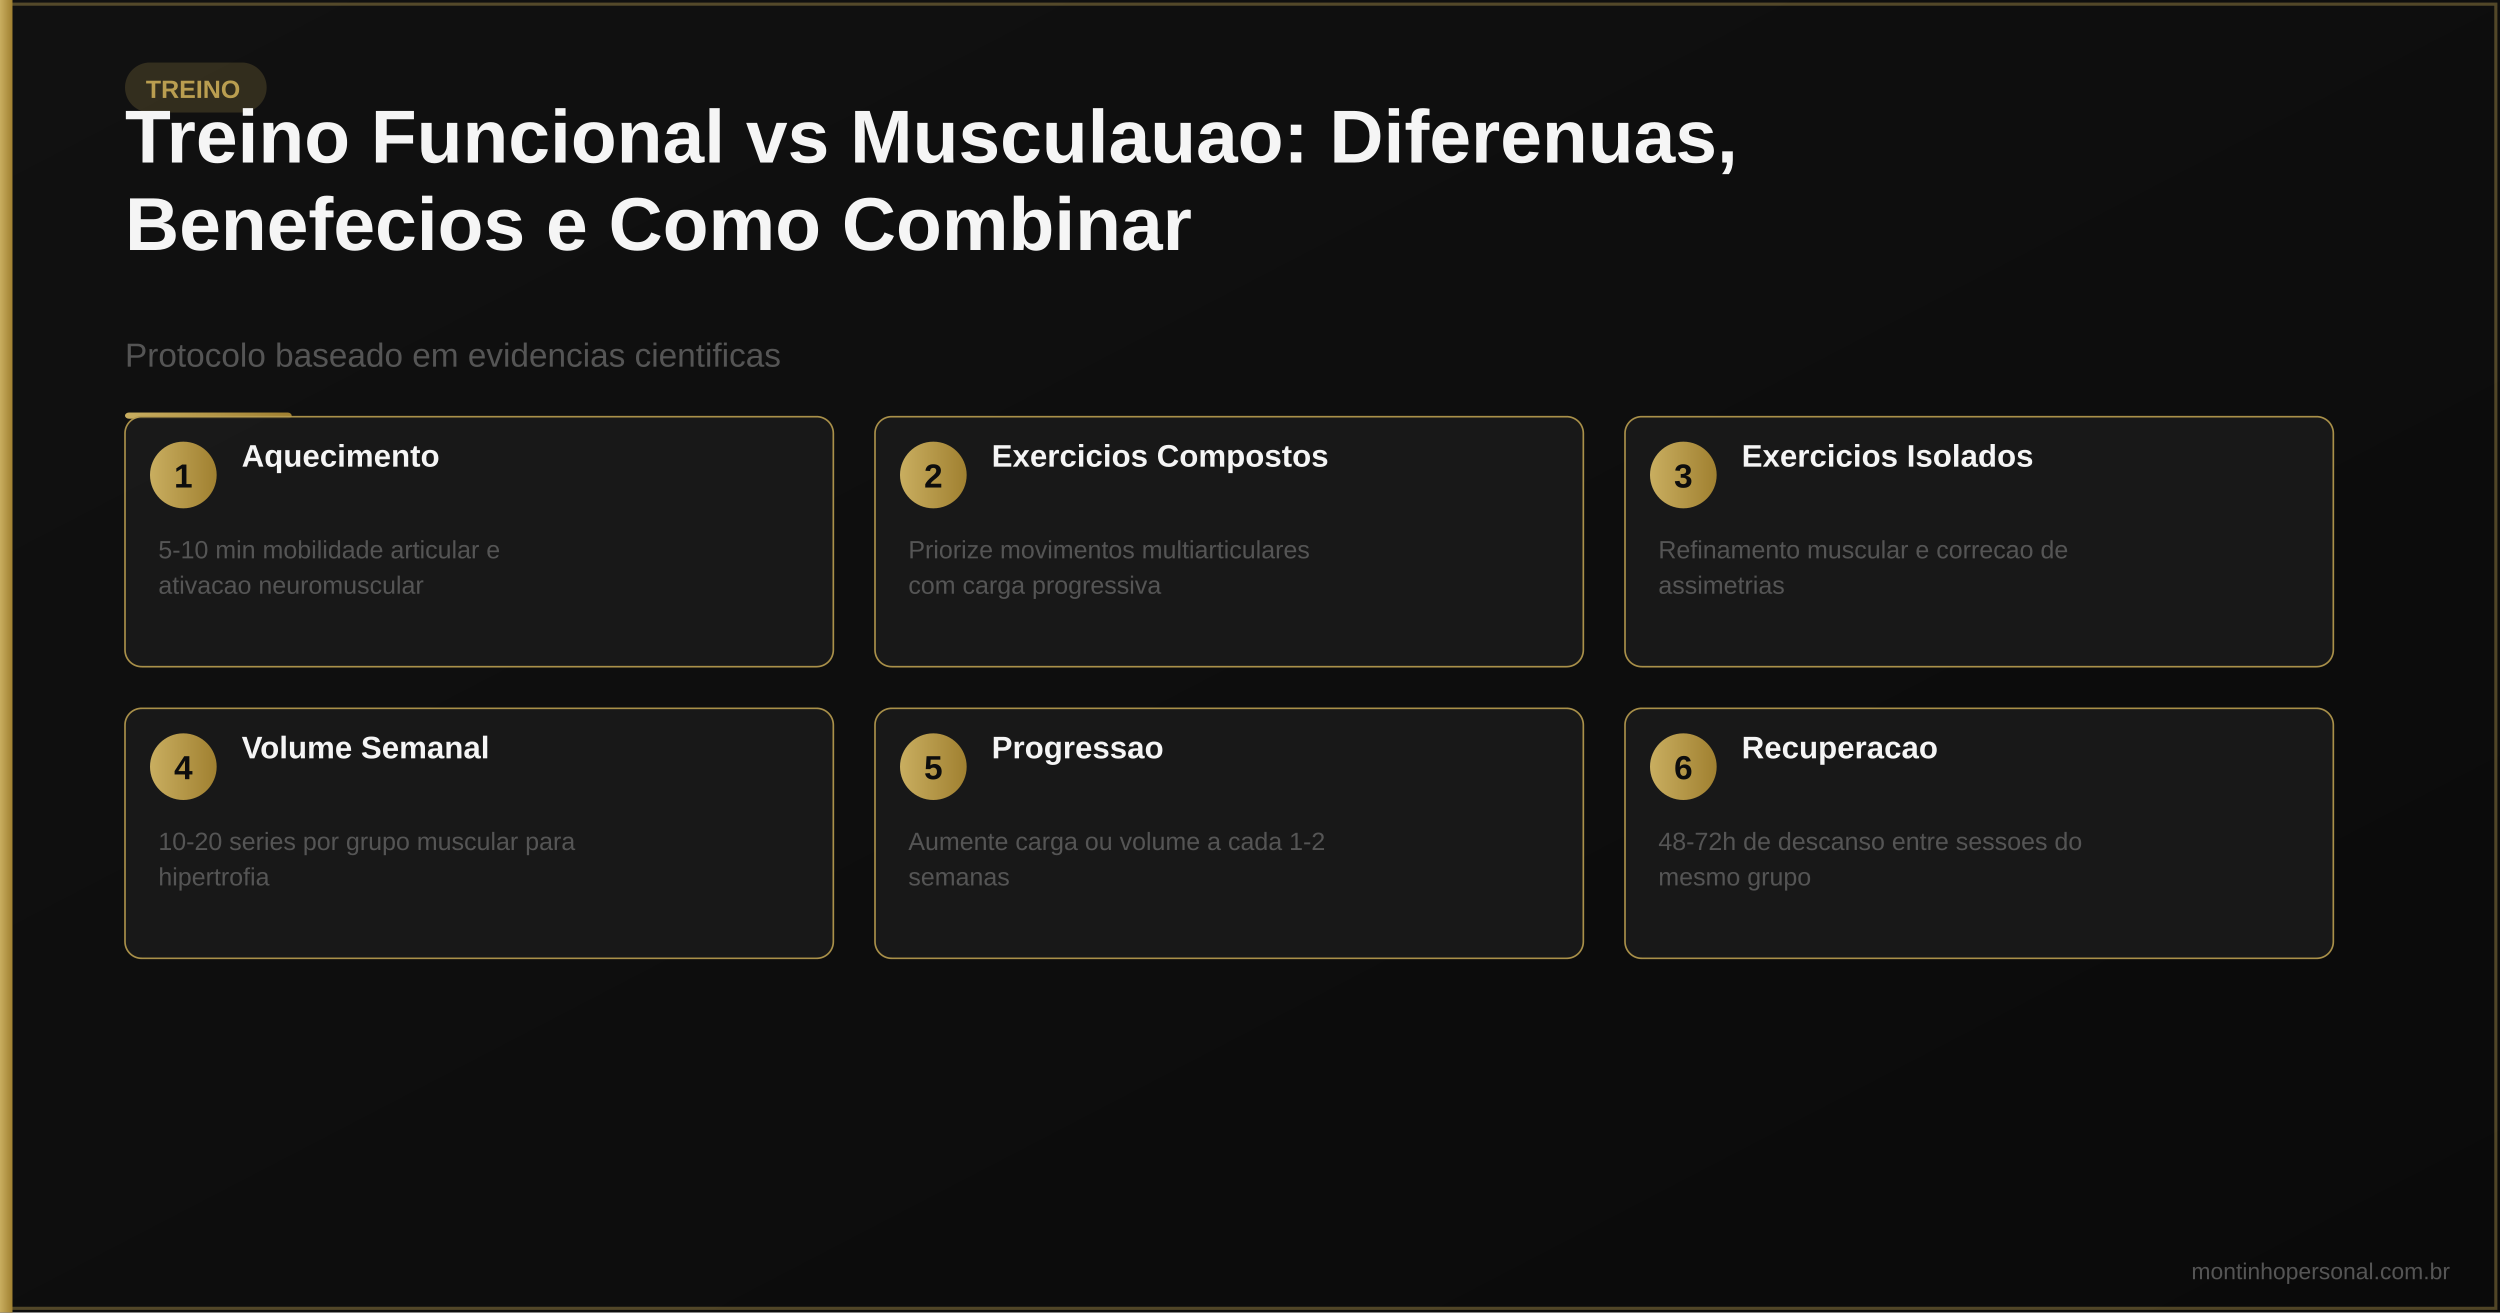
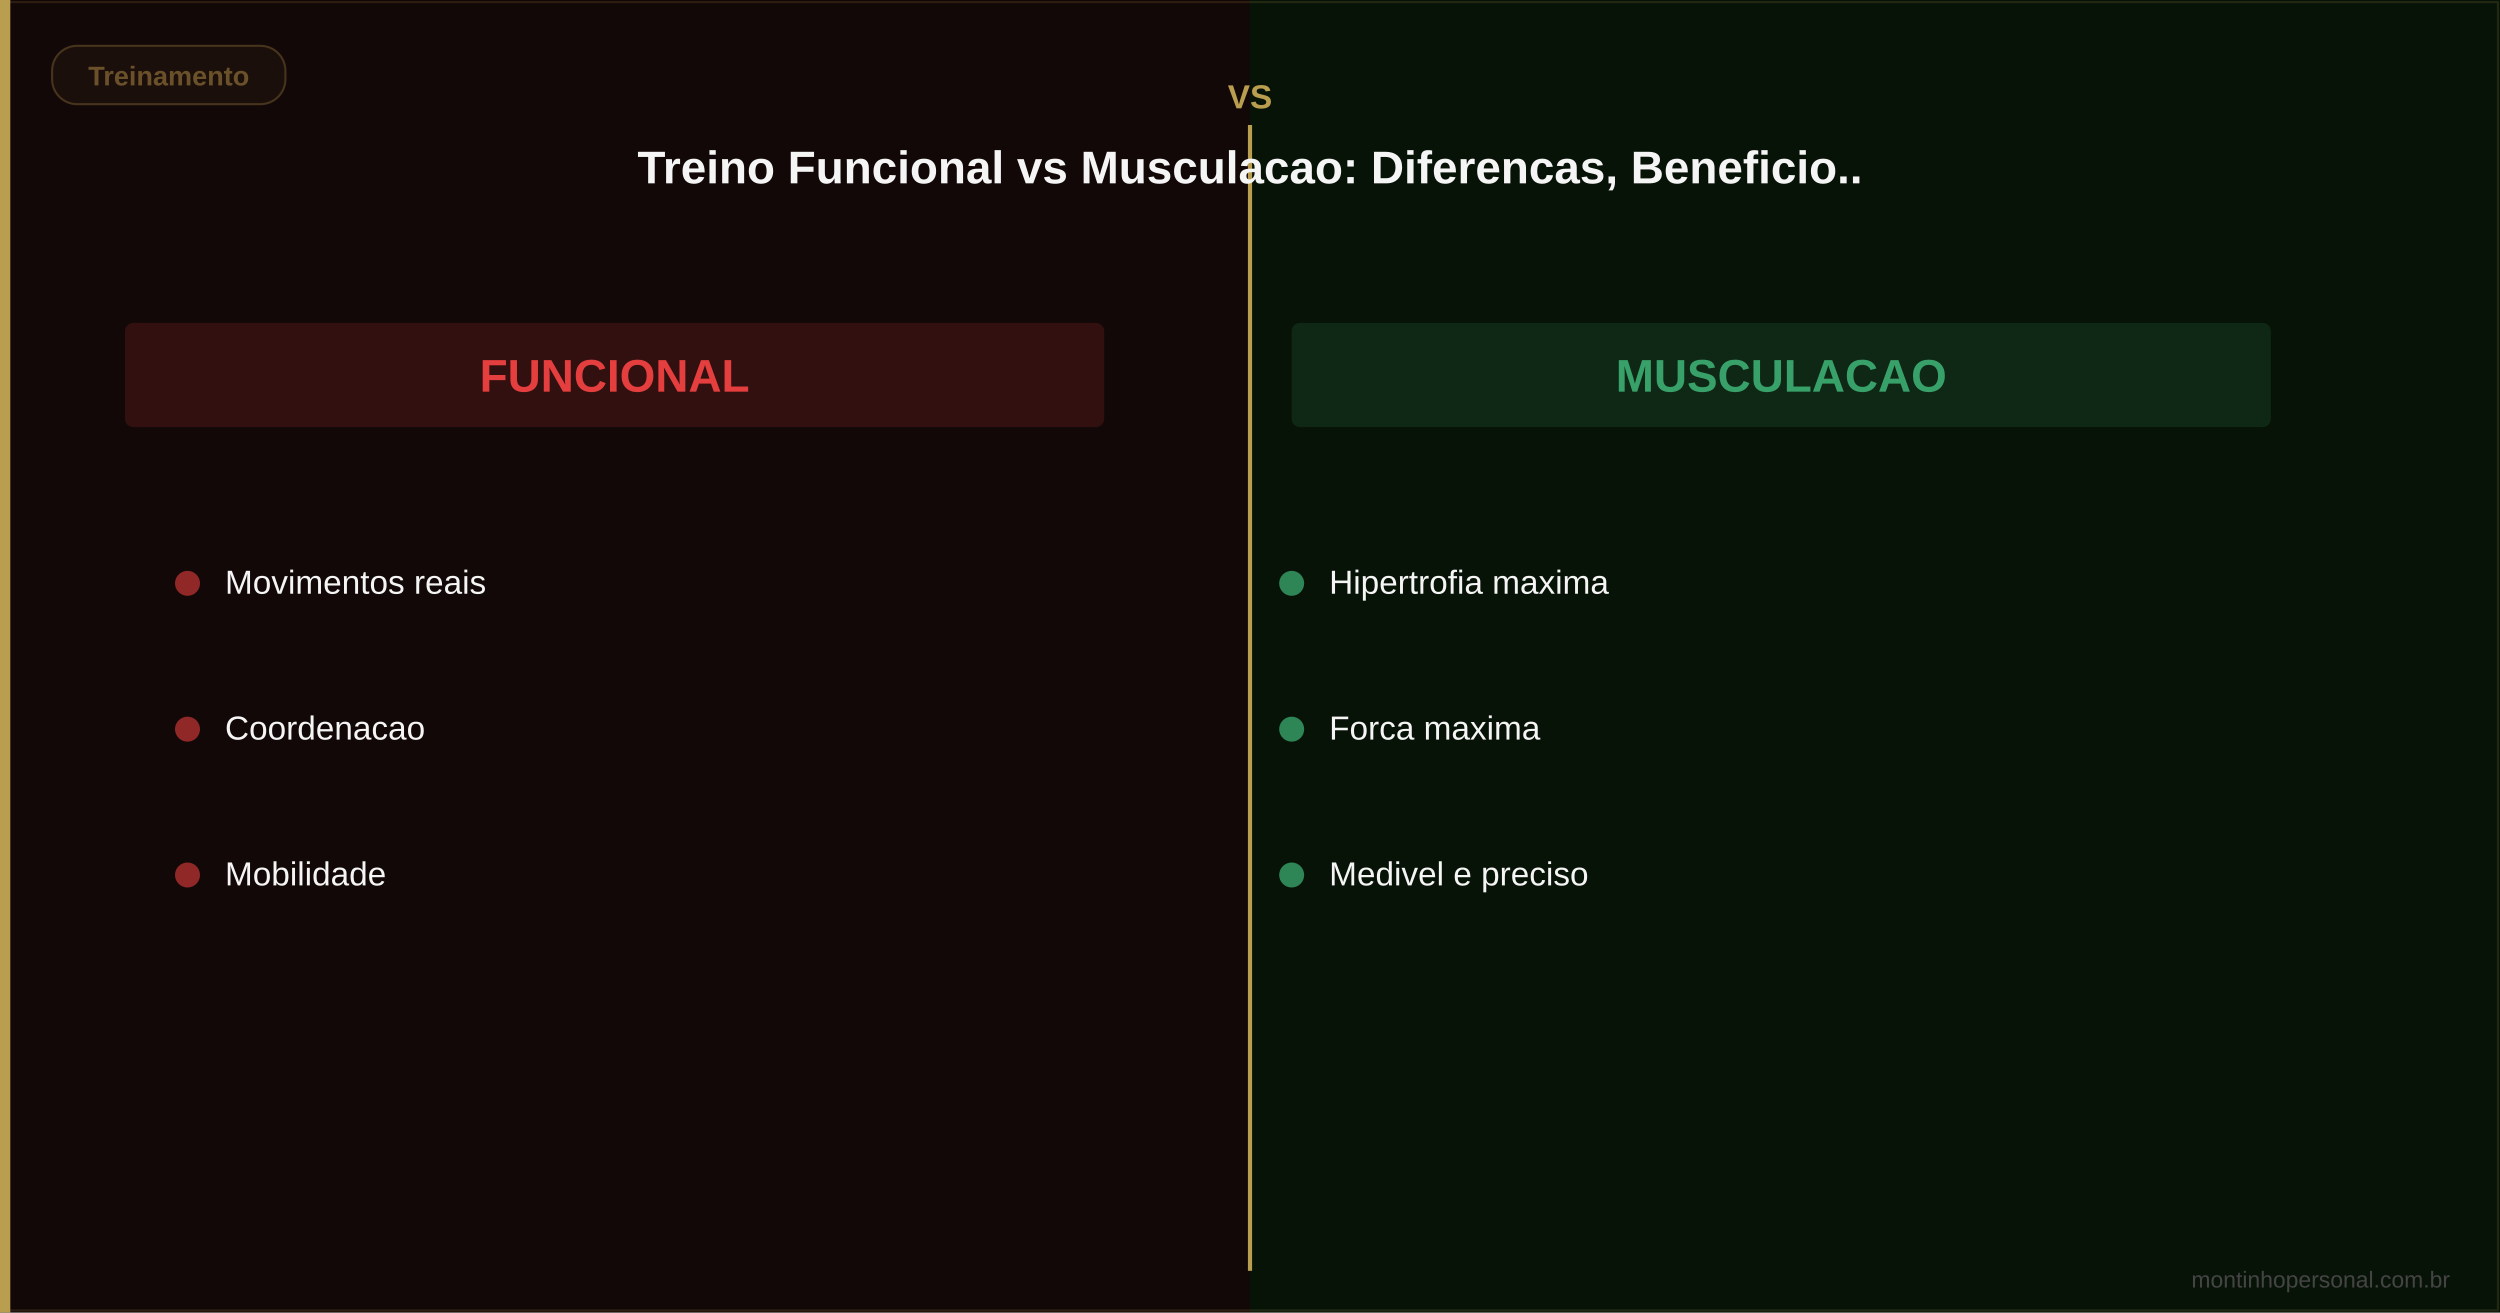
- <svg xmlns="http://www.w3.org/2000/svg" viewBox="0 0 1200 630" width="1200" height="630" role="img" aria-label="Treino Funcional vs Musculauao: Diferenuas, Benefecios e Como Combinar">
-   <defs>
-     <linearGradient id="bg" x1="0" y1="0" x2="1" y2="1">
-       <stop offset="0%" stop-color="#111111" />
-       <stop offset="100%" stop-color="#0a0a0a" />
-     </linearGradient>
-     <linearGradient id="gold" x1="0" y1="0" x2="1" y2="0">
-       <stop offset="0%" stop-color="#C9AE60" />
-       <stop offset="100%" stop-color="#A08030" />
-     </linearGradient>
-   </defs>
-   <rect width="1200" height="630" fill="url(#bg)" />
-   <rect x="2" y="2" width="1196" height="626" fill="none" stroke="#BA9E50" stroke-width="1.5" opacity="0.4" />
-   <rect x="0" y="0" width="6" height="630" fill="url(#gold)" />
-   <text x="1176" y="614" font-family="Arial,sans-serif" font-size="11" fill="#555555" text-anchor="end">montinhopersonal.com.br</text>
-   <rect x="60" y="30" width="68" height="24" rx="12" fill="#BA9E50" opacity="0.2" />
-   <text x="70" y="47" font-family="Arial,sans-serif" font-size="12" fill="#BA9E50" font-weight="bold">TREINO</text>
-   <text x="60" y="78" font-family="Arial,sans-serif" font-size="36" fill="#F5F5F5" font-weight="bold">Treino Funcional vs Musculauao: Diferenuas,</text>
-   <text x="60" y="120" font-family="Arial,sans-serif" font-size="36" fill="#F5F5F5" font-weight="bold">Benefecios e Como Combinar</text>
-   <text x="60" y="176" font-family="Arial,sans-serif" font-size="16" fill="#555555">Protocolo baseado em evidencias cientificas</text>
-   <rect x="60" y="198" width="80" height="3" rx="2" fill="url(#gold)" />
-   <rect x="60" y="200" width="340" height="120" rx="8" fill="#1a1a1a" stroke="#BA9E50" stroke-width="0.8" opacity="0.9" />
-   <circle cx="88" cy="228" r="16" fill="url(#gold)" />
-   <text x="88" y="234" font-family="Arial,sans-serif" font-size="16" fill="#0d0d0d" text-anchor="middle" font-weight="bold">1</text>
-   <text x="116" y="224" font-family="Arial,sans-serif" font-size="15" fill="#F5F5F5" font-weight="bold">Aquecimento</text>
-   <text x="76" y="268" font-family="Arial,sans-serif" font-size="12" fill="#555555">5-10 min mobilidade articular e</text>
-   <text x="76" y="285" font-family="Arial,sans-serif" font-size="12" fill="#555555">ativacao neuromuscular</text>
-   <rect x="420" y="200" width="340" height="120" rx="8" fill="#1a1a1a" stroke="#BA9E50" stroke-width="0.8" opacity="0.9" />
-   <circle cx="448" cy="228" r="16" fill="url(#gold)" />
-   <text x="448" y="234" font-family="Arial,sans-serif" font-size="16" fill="#0d0d0d" text-anchor="middle" font-weight="bold">2</text>
-   <text x="476" y="224" font-family="Arial,sans-serif" font-size="15" fill="#F5F5F5" font-weight="bold">Exercicios Compostos</text>
-   <text x="436" y="268" font-family="Arial,sans-serif" font-size="12" fill="#555555">Priorize movimentos multiarticulares</text>
-   <text x="436" y="285" font-family="Arial,sans-serif" font-size="12" fill="#555555">com carga progressiva</text>
-   <rect x="780" y="200" width="340" height="120" rx="8" fill="#1a1a1a" stroke="#BA9E50" stroke-width="0.8" opacity="0.9" />
-   <circle cx="808" cy="228" r="16" fill="url(#gold)" />
-   <text x="808" y="234" font-family="Arial,sans-serif" font-size="16" fill="#0d0d0d" text-anchor="middle" font-weight="bold">3</text>
-   <text x="836" y="224" font-family="Arial,sans-serif" font-size="15" fill="#F5F5F5" font-weight="bold">Exercicios Isolados</text>
-   <text x="796" y="268" font-family="Arial,sans-serif" font-size="12" fill="#555555">Refinamento muscular e correcao de</text>
-   <text x="796" y="285" font-family="Arial,sans-serif" font-size="12" fill="#555555">assimetrias</text>
-   <rect x="60" y="340" width="340" height="120" rx="8" fill="#1a1a1a" stroke="#BA9E50" stroke-width="0.8" opacity="0.9" />
-   <circle cx="88" cy="368" r="16" fill="url(#gold)" />
-   <text x="88" y="374" font-family="Arial,sans-serif" font-size="16" fill="#0d0d0d" text-anchor="middle" font-weight="bold">4</text>
-   <text x="116" y="364" font-family="Arial,sans-serif" font-size="15" fill="#F5F5F5" font-weight="bold">Volume Semanal</text>
-   <text x="76" y="408" font-family="Arial,sans-serif" font-size="12" fill="#555555">10-20 series por grupo muscular para</text>
-   <text x="76" y="425" font-family="Arial,sans-serif" font-size="12" fill="#555555">hipertrofia</text>
-   <rect x="420" y="340" width="340" height="120" rx="8" fill="#1a1a1a" stroke="#BA9E50" stroke-width="0.8" opacity="0.9" />
-   <circle cx="448" cy="368" r="16" fill="url(#gold)" />
-   <text x="448" y="374" font-family="Arial,sans-serif" font-size="16" fill="#0d0d0d" text-anchor="middle" font-weight="bold">5</text>
-   <text x="476" y="364" font-family="Arial,sans-serif" font-size="15" fill="#F5F5F5" font-weight="bold">Progressao</text>
-   <text x="436" y="408" font-family="Arial,sans-serif" font-size="12" fill="#555555">Aumente carga ou volume a cada 1-2</text>
-   <text x="436" y="425" font-family="Arial,sans-serif" font-size="12" fill="#555555">semanas</text>
-   <rect x="780" y="340" width="340" height="120" rx="8" fill="#1a1a1a" stroke="#BA9E50" stroke-width="0.8" opacity="0.9" />
-   <circle cx="808" cy="368" r="16" fill="url(#gold)" />
-   <text x="808" y="374" font-family="Arial,sans-serif" font-size="16" fill="#0d0d0d" text-anchor="middle" font-weight="bold">6</text>
-   <text x="836" y="364" font-family="Arial,sans-serif" font-size="15" fill="#F5F5F5" font-weight="bold">Recuperacao</text>
-   <text x="796" y="408" font-family="Arial,sans-serif" font-size="12" fill="#555555">48-72h de descanso entre sessoes do</text>
-   <text x="796" y="425" font-family="Arial,sans-serif" font-size="12" fill="#555555">mesmo grupo</text>
+ <svg xmlns="http://www.w3.org/2000/svg" viewBox="0 0 1200 630" width="1200" height="630" role="img" aria-label="Treino Funcional vs Musculacao: Diferencas, Beneficios e Como Combinar">
+   <rect width="1200" height="630" fill="#0d0d0d" />
+   <rect x="0" y="0" width="5" height="630" fill="#BA9E50" />
+   <rect x="1" y="1" width="1198" height="628" fill="none" stroke="#BA9E50" stroke-width="1" opacity="0.3" />
+   <rect x="25" y="22" width="112" height="28" rx="12" fill="#BA9E50" fill-opacity="0.15" stroke="#BA9E50" stroke-width="1" opacity="0.6" />
+   <text x="81" y="41" font-family="Arial,sans-serif" font-size="13" fill="#BA9E50" text-anchor="middle" font-weight="600">Treinamento</text>
+   <rect x="5" y="0" width="595" height="630" fill="#1a0505" fill-opacity="0.5" />
+   <rect x="600" y="0" width="600" height="630" fill="#051a05" fill-opacity="0.5" />
+   <line x1="600" y1="60" x2="600" y2="610" stroke="#BA9E50" stroke-width="2" />
+   <text x="600" y="52" font-family="Arial,sans-serif" font-size="16" fill="#BA9E50" text-anchor="middle" font-weight="bold">VS</text>
+   <text x="600" y="88" font-family="Arial,sans-serif" font-size="22" fill="#F5F5F5" text-anchor="middle" font-weight="bold">Treino Funcional vs Musculacao: Diferencas, Beneficio..</text>
+   <rect x="60" y="155" width="470" height="50" rx="4" fill="#E53E3E" fill-opacity="0.15" />
+   <text x="295" y="188" font-family="Arial,sans-serif" font-size="22" fill="#E53E3E" text-anchor="middle" font-weight="bold">FUNCIONAL</text>
+   <rect x="620" y="155" width="470" height="50" rx="4" fill="#38A169" fill-opacity="0.15" />
+   <text x="855" y="188" font-family="Arial,sans-serif" font-size="22" fill="#38A169" text-anchor="middle" font-weight="bold">MUSCULACAO</text>
+   <circle cx="90" cy="280" r="6" fill="#E53E3E" fill-opacity="0.6" />
+   <text x="108" y="285" font-family="Arial,sans-serif" font-size="16" fill="#F5F5F5">Movimentos reais</text>
+   <circle cx="90" cy="350" r="6" fill="#E53E3E" fill-opacity="0.6" />
+   <text x="108" y="355" font-family="Arial,sans-serif" font-size="16" fill="#F5F5F5">Coordenacao</text>
+   <circle cx="90" cy="420" r="6" fill="#E53E3E" fill-opacity="0.6" />
+   <text x="108" y="425" font-family="Arial,sans-serif" font-size="16" fill="#F5F5F5">Mobilidade</text>
+   <circle cx="620" cy="280" r="6" fill="#38A169" fill-opacity="0.8" />
+   <text x="638" y="285" font-family="Arial,sans-serif" font-size="16" fill="#F5F5F5">Hipertrofia maxima</text>
+   <circle cx="620" cy="350" r="6" fill="#38A169" fill-opacity="0.8" />
+   <text x="638" y="355" font-family="Arial,sans-serif" font-size="16" fill="#F5F5F5">Forca maxima</text>
+   <circle cx="620" cy="420" r="6" fill="#38A169" fill-opacity="0.8" />
+   <text x="638" y="425" font-family="Arial,sans-serif" font-size="16" fill="#F5F5F5">Medivel e preciso</text>
+   <text x="1176" y="618" font-family="Arial,sans-serif" font-size="11" fill="#444" text-anchor="end">montinhopersonal.com.br</text>
</svg>
